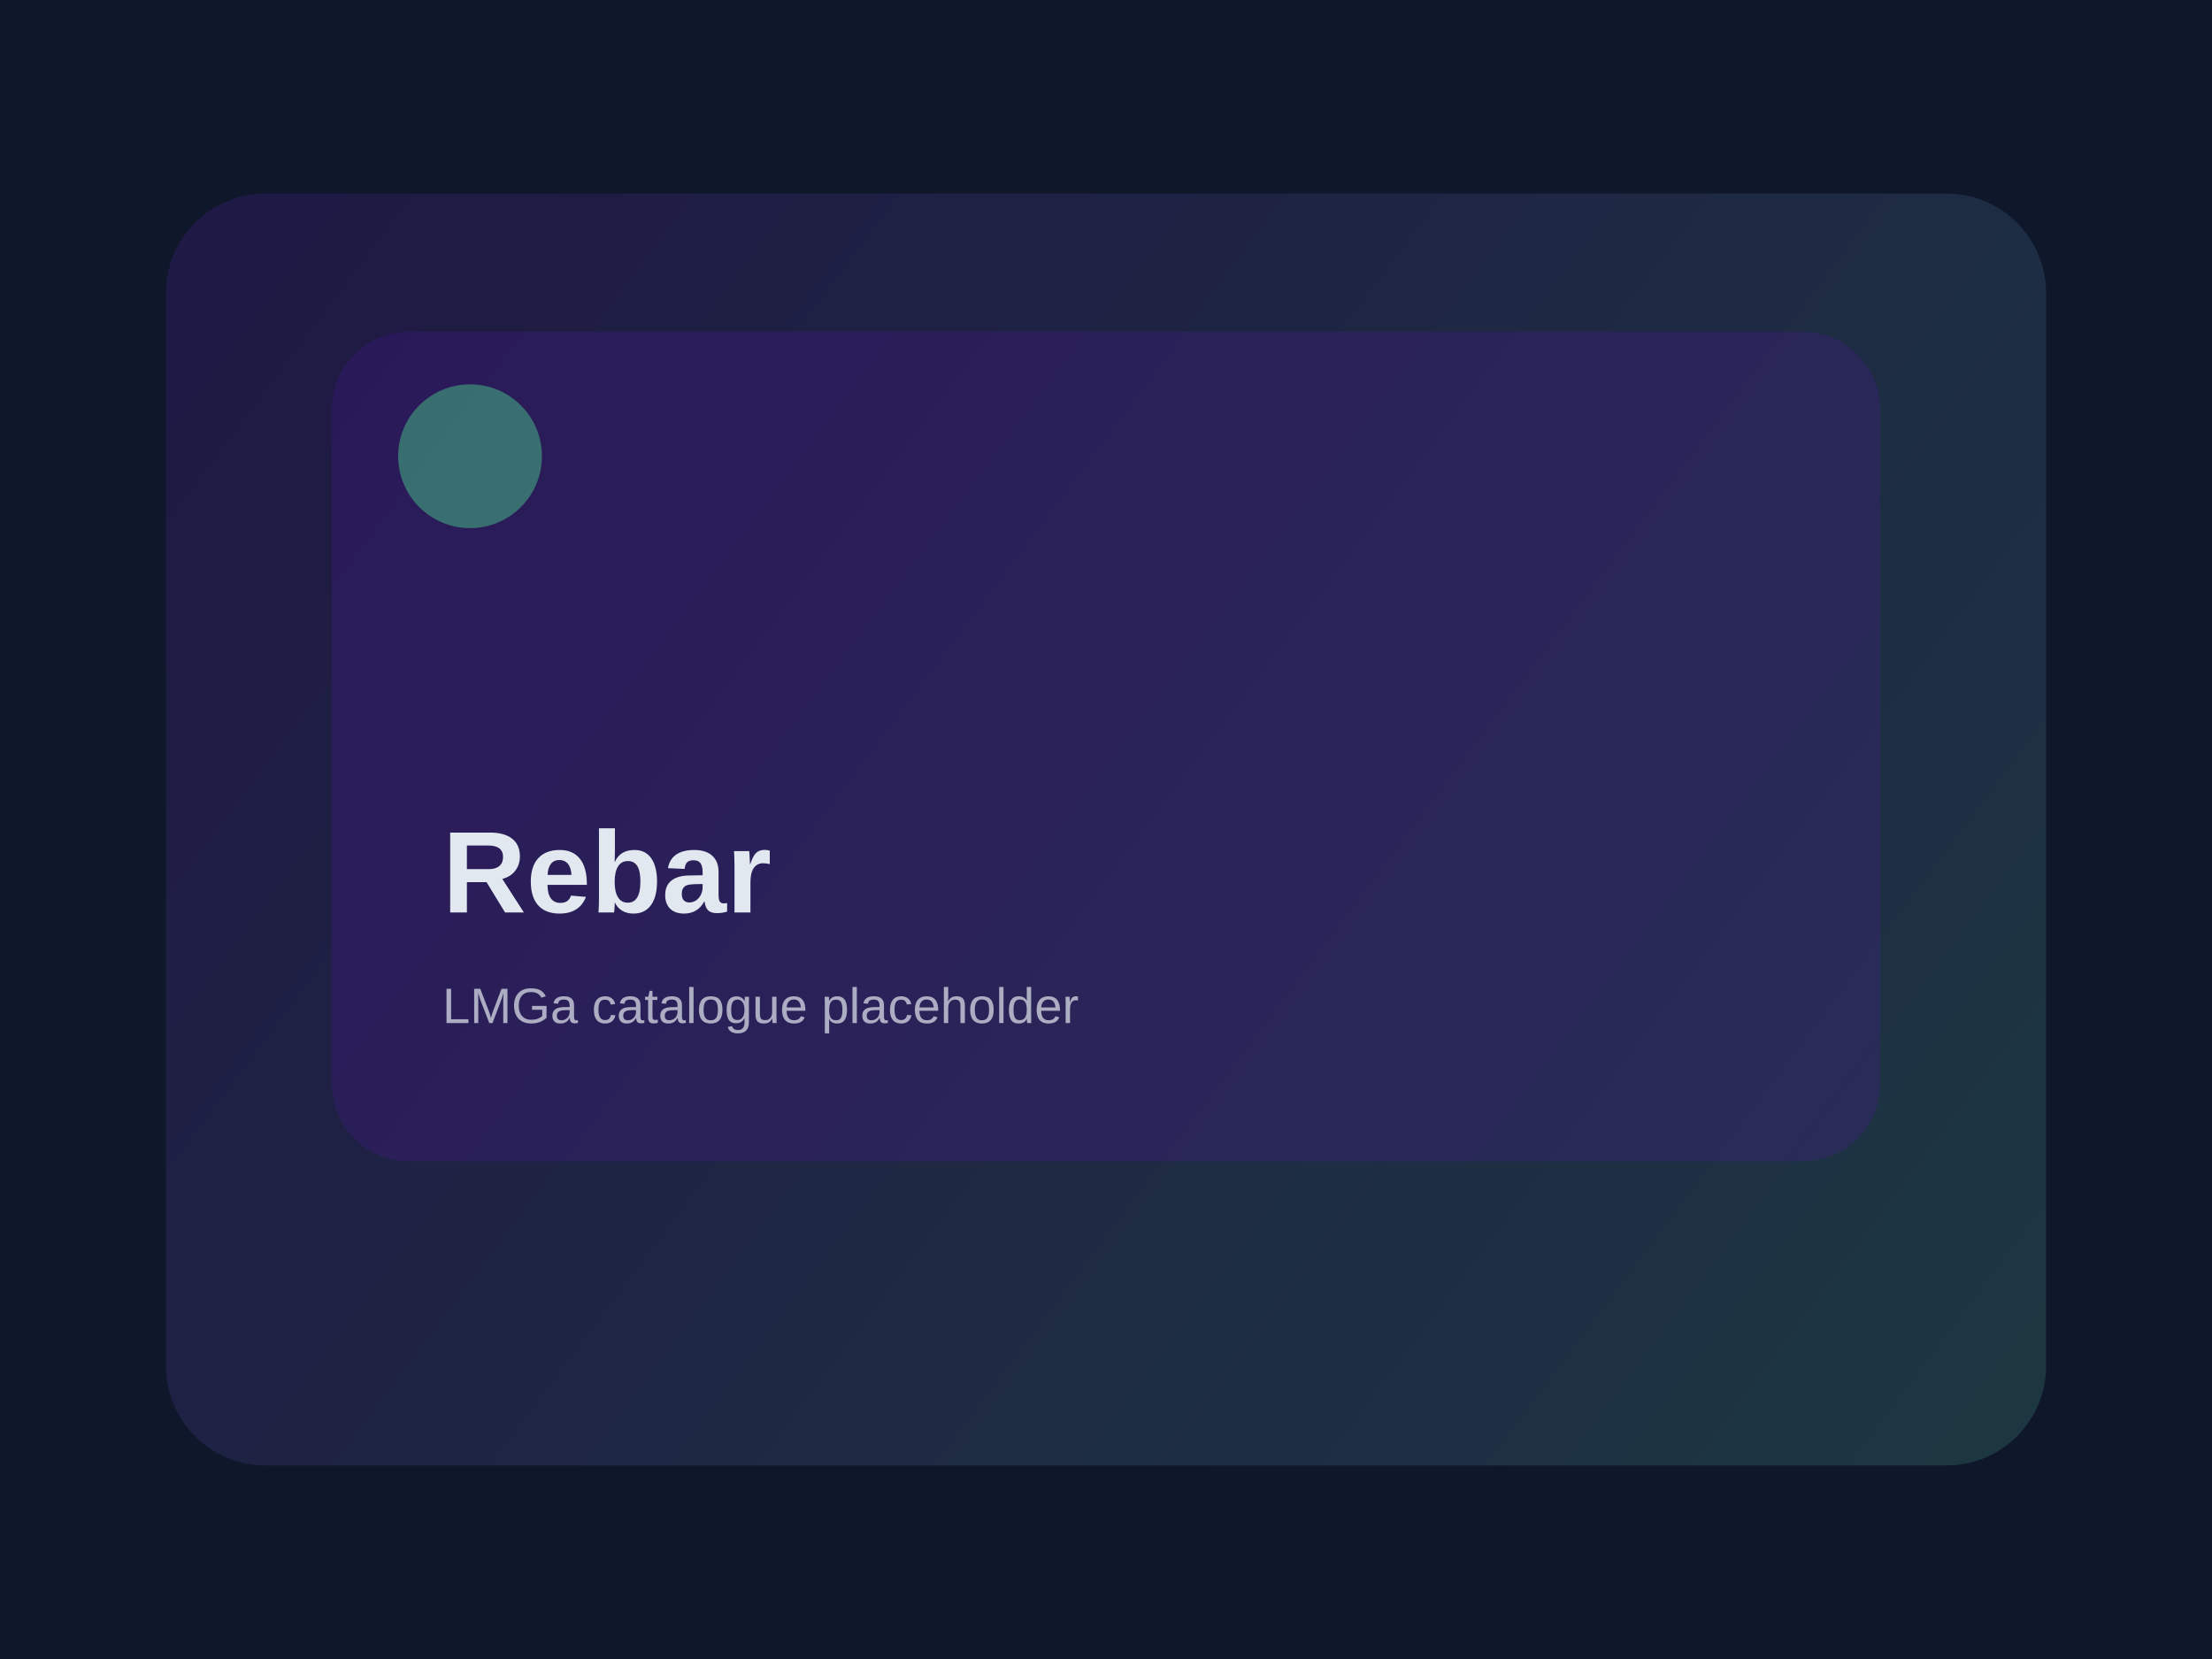
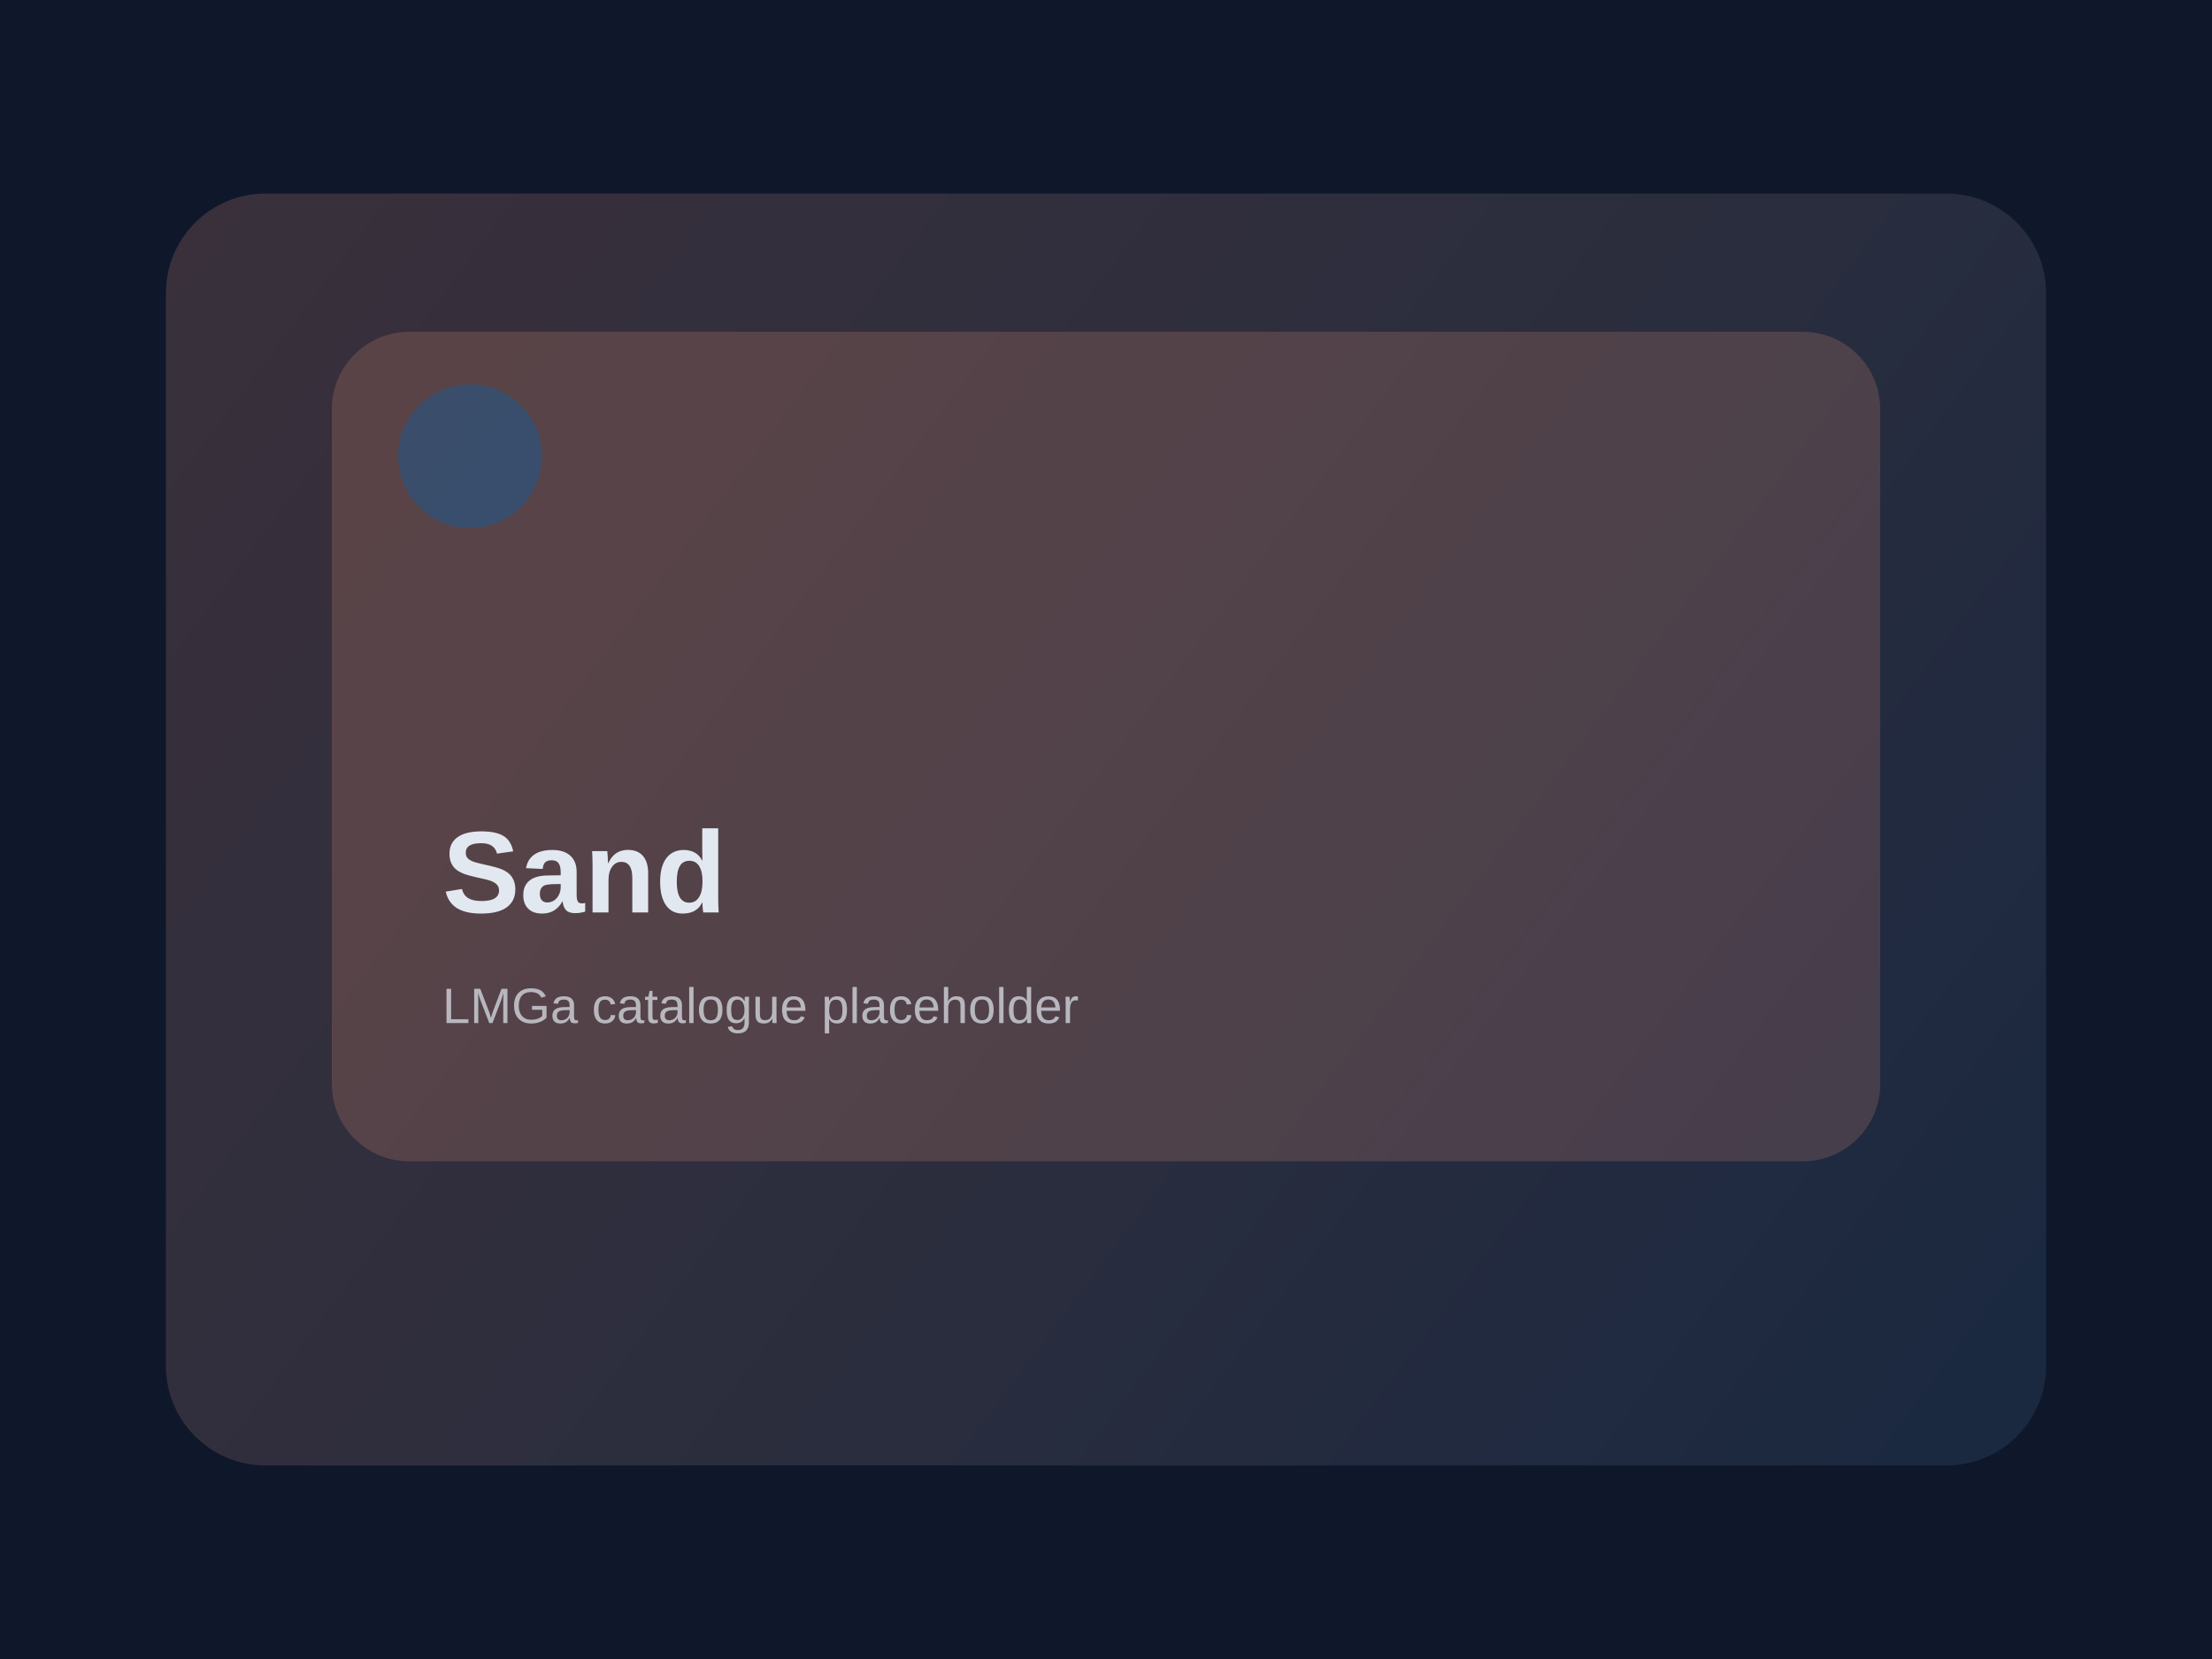
<svg xmlns="http://www.w3.org/2000/svg" width="800" height="600" viewBox="0 0 800 600" fill="none">
  <defs>
    <linearGradient id="g" x1="0" y1="0" x2="800" y2="600" gradientUnits="userSpaceOnUse">
-       <stop offset="0" stop-color="#6112b7" stop-opacity="0.55" />
-       <stop offset="1" stop-color="#42a77f" stop-opacity="0.75" />
+       <stop offset="0" stop-color="#f79d7d" stop-opacity="0.55" />
+       <stop offset="1" stop-color="#245583" stop-opacity="0.75" />
    </linearGradient>
  </defs>
  <rect width="800" height="600" fill="#0f172a" />
  <rect x="60" y="70" width="680" height="460" rx="36" fill="url(#g)" opacity="0.35" />
-   <rect x="120" y="120" width="560" height="300" rx="28" fill="#6112b7" opacity="0.18" />
-   <circle cx="170" cy="165" r="26" fill="#42a77f" opacity="0.6" />
-   <text x="160" y="330" font-family="Arial, Helvetica, sans-serif" font-size="42" font-weight="700" fill="#e2e8f0">Rebar</text>
+   <rect x="120" y="120" width="560" height="300" rx="28" fill="#f79d7d" opacity="0.18" />
+   <circle cx="170" cy="165" r="26" fill="#245583" opacity="0.6" />
+   <text x="160" y="330" font-family="Arial, Helvetica, sans-serif" font-size="42" font-weight="700" fill="#e2e8f0">Sand</text>
  <text x="160" y="370" font-family="Arial, Helvetica, sans-serif" font-size="18" font-weight="500" fill="#e2e8f0" opacity="0.7">LMGa catalogue placeholder</text>
</svg>
